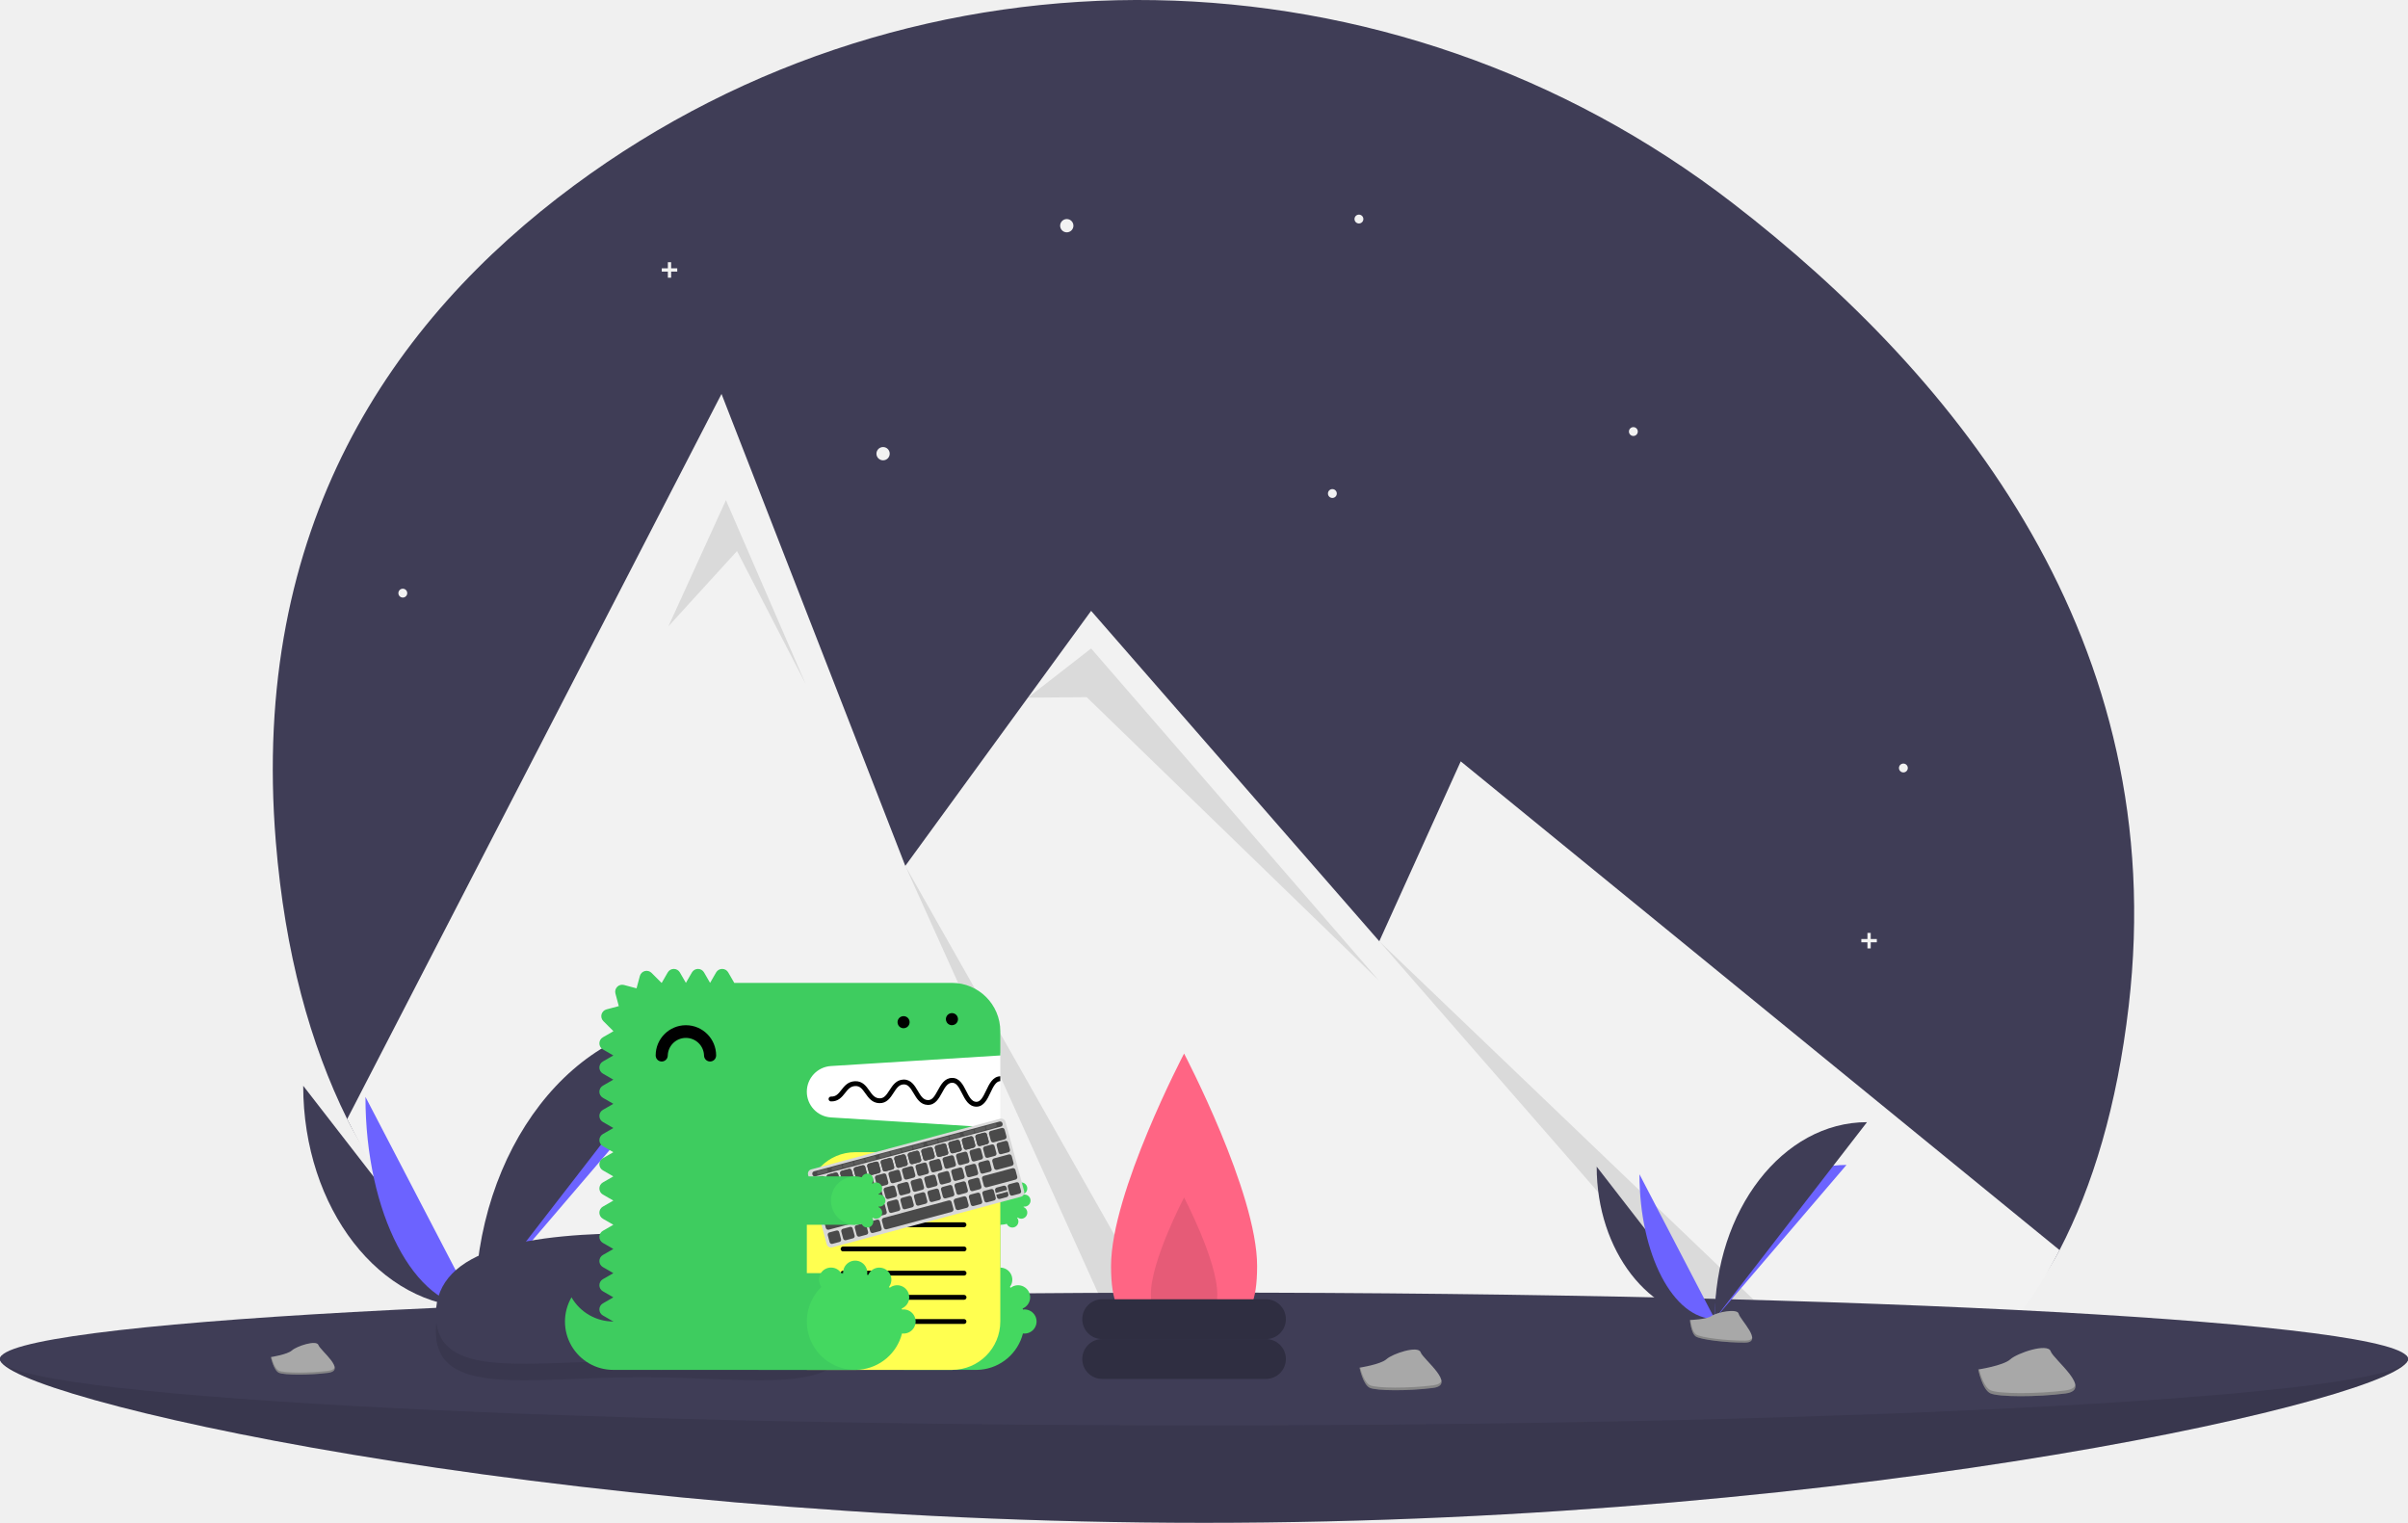
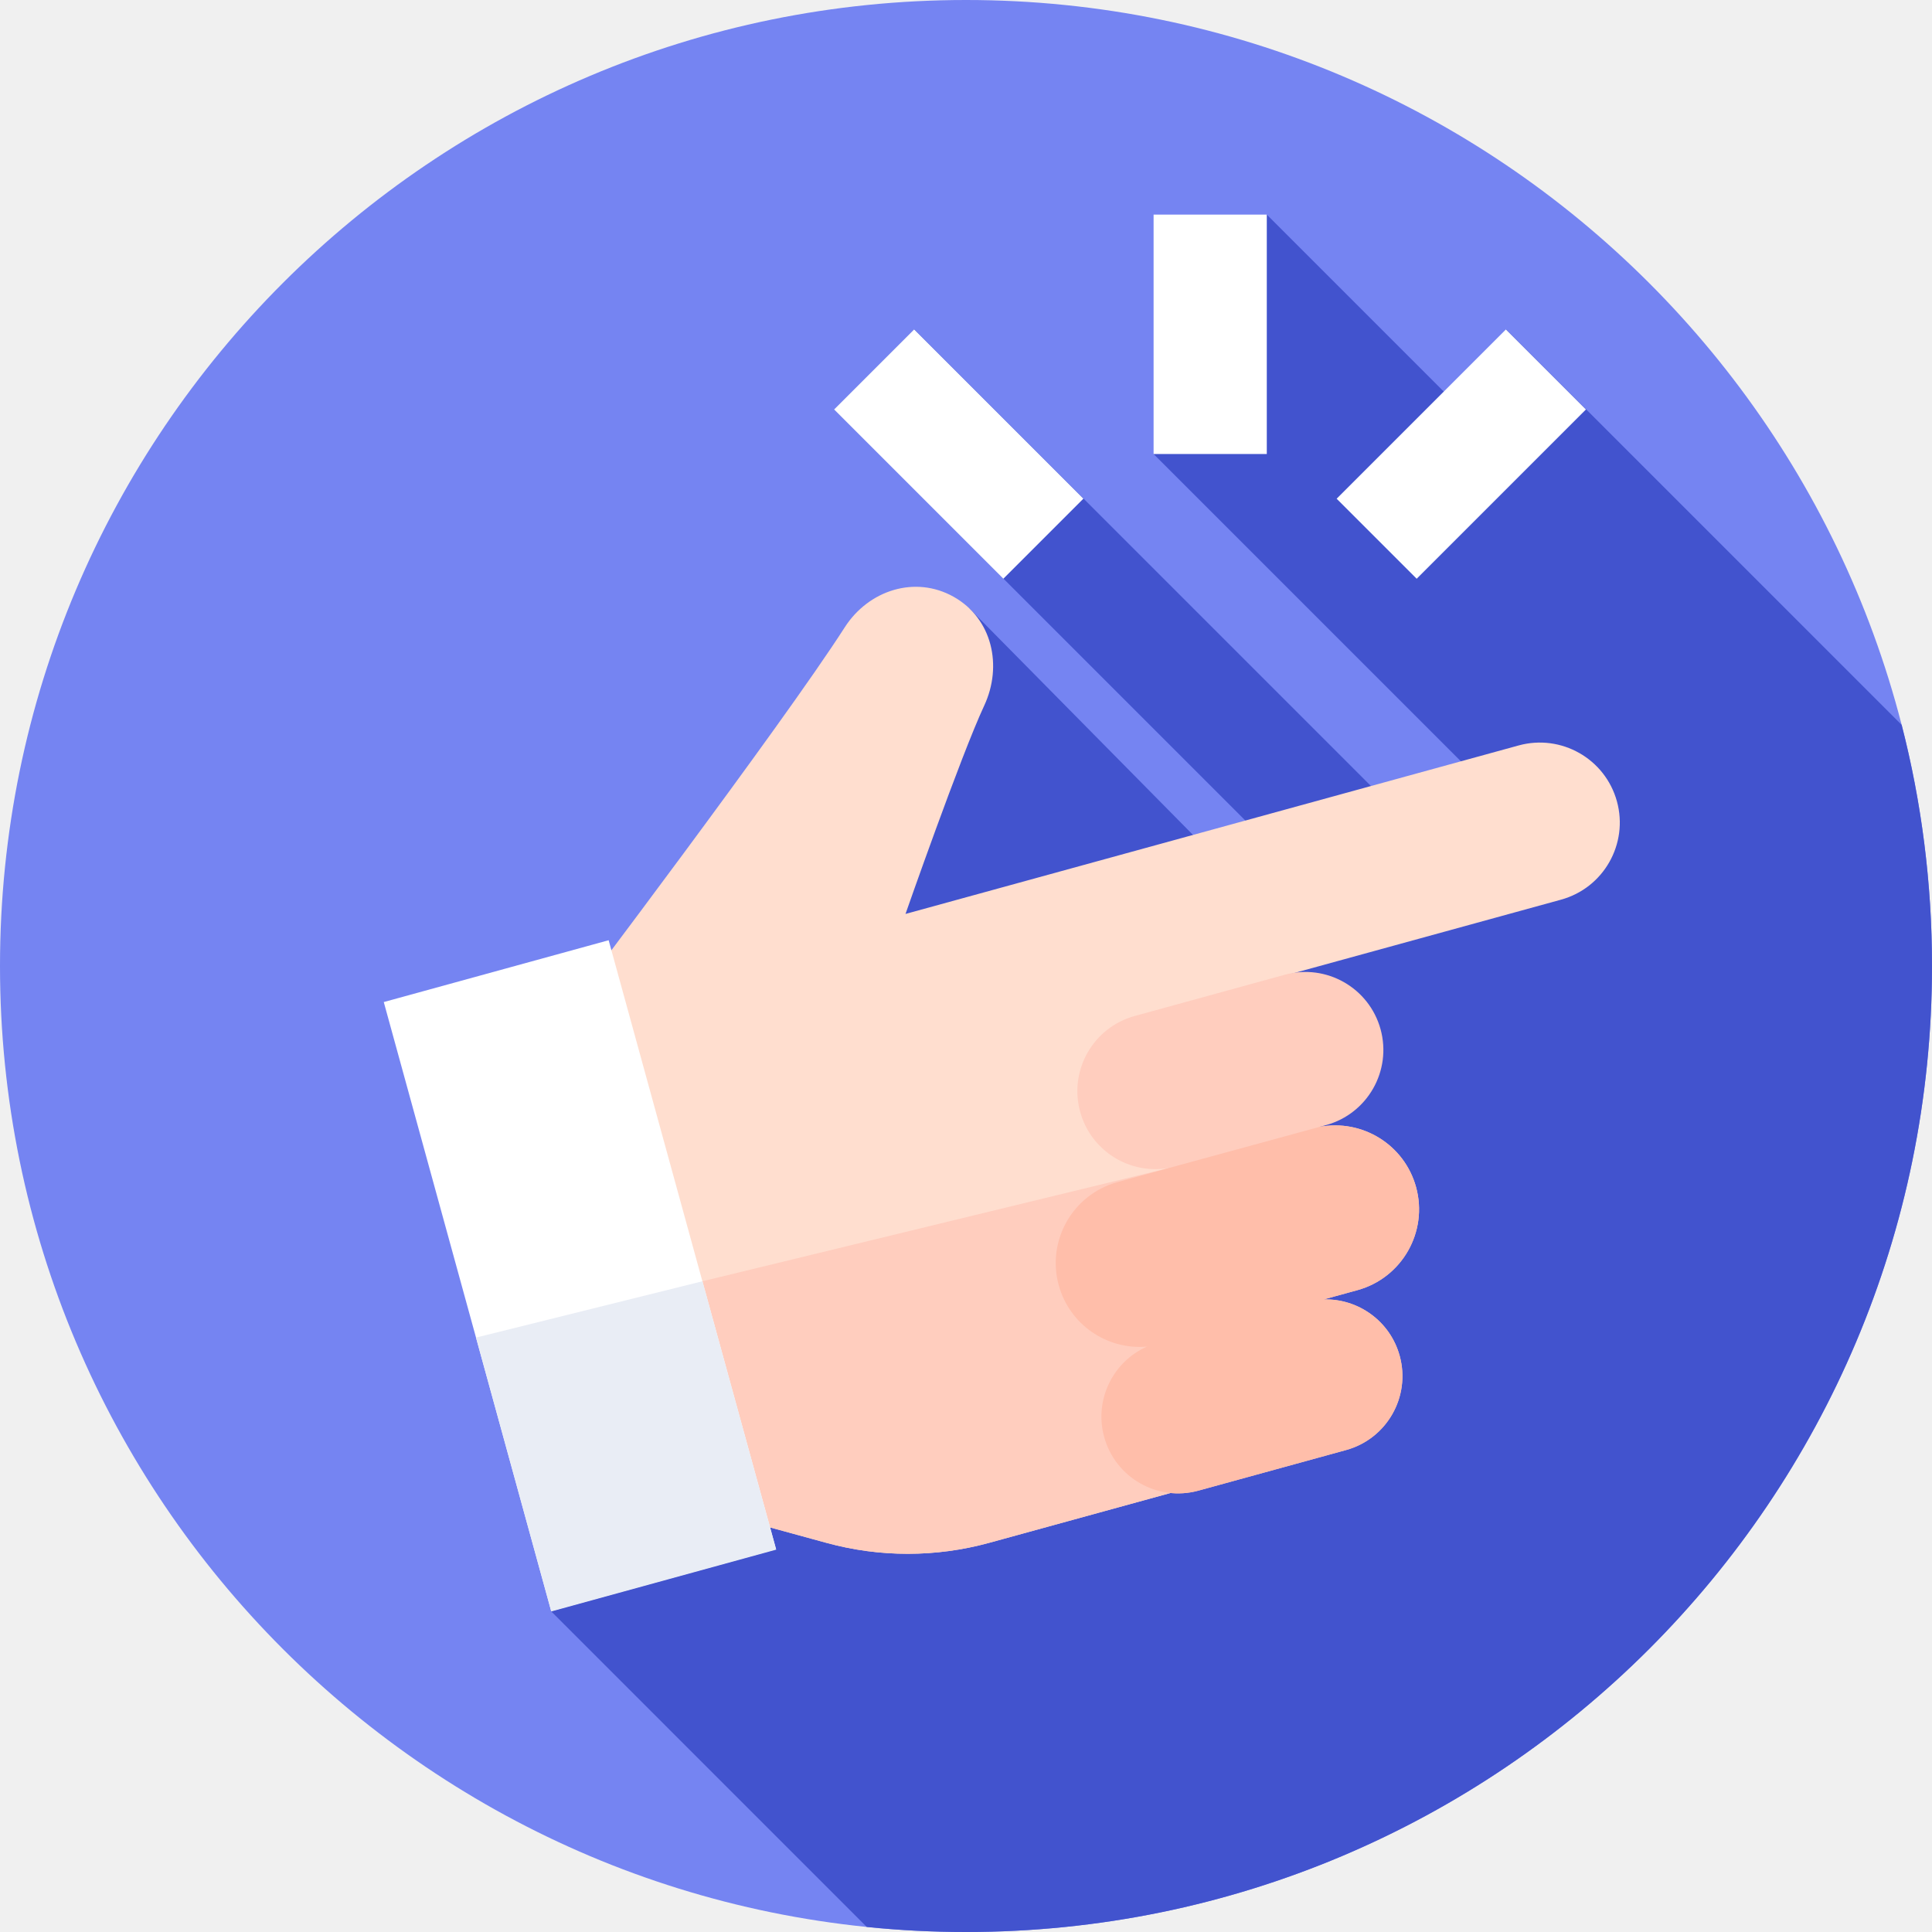
- <svg xmlns="http://www.w3.org/2000/svg" width="1088" height="687.962" viewBox="0 0 1088 687.962">
-   <g id="Group_12" data-name="Group 12" transform="translate(-57 -56)">
-     <g id="Group_11" data-name="Group 11" transform="translate(57 56)">
-       <path id="Path_83" data-name="Path 83" d="M1017.81,560.461c-5.27,45.15-16.22,81.4-31.25,110.31-20,38.52-54.21,54.04-84.77,70.28a193.275,193.275,0,0,1-27.46,11.94c-55.61,19.3-117.85,14.18-166.74,3.99a657.282,657.282,0,0,0-104.09-13.16q-14.97-.675-29.97-.67c-15.42.02-293.07,5.29-360.67-131.57-16.69-33.76-28.13-75-32.24-125.27-11.63-142.12,52.29-235.46,134.74-296.47,155.97-115.41,369.76-110.57,523.43,7.88C941.15,276.621,1036.99,396.031,1017.81,560.461Z" transform="translate(-56 -106.019)" fill="#3f3d56" />
-       <path id="Path_84" data-name="Path 84" d="M986.56,670.771c-20,38.52-47.21,64.04-77.77,80.28a193.272,193.272,0,0,1-27.46,11.94c-55.61,19.3-117.85,14.18-166.74,3.99a657.3,657.3,0,0,0-104.09-13.16q-14.97-.675-29.97-.67-23.13.03-46.25,1.72c-100.17,7.36-253.82-6.43-321.42-143.29L382,283.981,444.95,445.6l20.09,51.59,55.37-75.98L549,381.981l130.2,149.27,36.8-81.27L970.78,657.9l14.21,11.59Z" transform="translate(-56 -106.019)" fill="#f2f2f2" />
-       <path id="Path_85" data-name="Path 85" d="M302,282.962l26-57,36,83-31-60Z" opacity="0.1" />
-       <path id="Path_86" data-name="Path 86" d="M610.5,753.821q-14.97-.675-29.97-.67L465.04,497.191Z" transform="translate(-56 -106.019)" opacity="0.1" />
-       <path id="Path_87" data-name="Path 87" d="M464.411,315.191,493,292.962l130,150-132-128Z" opacity="0.1" />
-       <path id="Path_88" data-name="Path 88" d="M908.79,751.051a193.265,193.265,0,0,1-27.46,11.94L679.2,531.251Z" transform="translate(-56 -106.019)" opacity="0.1" />
-       <circle id="Ellipse_11" data-name="Ellipse 11" cx="3" cy="3" r="3" transform="translate(479 98.962)" fill="#f2f2f2" />
-       <circle id="Ellipse_12" data-name="Ellipse 12" cx="3" cy="3" r="3" transform="translate(396 201.962)" fill="#f2f2f2" />
-       <circle id="Ellipse_13" data-name="Ellipse 13" cx="2" cy="2" r="2" transform="translate(600 220.962)" fill="#f2f2f2" />
-       <circle id="Ellipse_14" data-name="Ellipse 14" cx="2" cy="2" r="2" transform="translate(180 265.962)" fill="#f2f2f2" />
-       <circle id="Ellipse_15" data-name="Ellipse 15" cx="2" cy="2" r="2" transform="translate(612 96.962)" fill="#f2f2f2" />
-       <circle id="Ellipse_16" data-name="Ellipse 16" cx="2" cy="2" r="2" transform="translate(736 192.962)" fill="#f2f2f2" />
-       <circle id="Ellipse_17" data-name="Ellipse 17" cx="2" cy="2" r="2" transform="translate(858 344.962)" fill="#f2f2f2" />
-       <path id="Path_89" data-name="Path 89" d="M306,121.222h-2.76v-2.76h-1.48v2.76H299V122.7h2.76v2.759h1.48V122.7H306Z" fill="#f2f2f2" />
-       <path id="Path_90" data-name="Path 90" d="M848,424.222h-2.76v-2.76h-1.48v2.76H841V425.7h2.76v2.759h1.48V425.7H848Z" fill="#f2f2f2" />
-       <path id="Path_91" data-name="Path 91" d="M1144,719.981c0,16.569-243.557,74-544,74s-544-57.431-544-74,243.557,14,544,14S1144,703.413,1144,719.981Z" transform="translate(-56 -106.019)" fill="#3f3d56" />
-       <path id="Path_92" data-name="Path 92" d="M1144,719.981c0,16.569-243.557,74-544,74s-544-57.431-544-74,243.557,14,544,14S1144,703.413,1144,719.981Z" transform="translate(-56 -106.019)" opacity="0.1" />
-       <ellipse id="Ellipse_18" data-name="Ellipse 18" cx="544" cy="30" rx="544" ry="30" transform="translate(0 583.962)" fill="#3f3d56" />
-       <path id="Path_93" data-name="Path 93" d="M624,677.981c0,33.137-14.775,24-33,24s-33,9.137-33-24,33-96,33-96S624,644.844,624,677.981Z" transform="translate(-56 -106.019)" fill="#ff6584" />
-       <path id="Path_94" data-name="Path 94" d="M606,690.66c0,15.062-6.716,10.909-15,10.909s-15,4.153-15-10.909,15-43.636,15-43.636S606,675.6,606,690.66Z" transform="translate(-56 -106.019)" opacity="0.1" />
-       <rect id="Rectangle_97" data-name="Rectangle 97" width="92" height="18" rx="9" transform="translate(489 604.962)" fill="#2f2e41" />
-       <rect id="Rectangle_98" data-name="Rectangle 98" width="92" height="18" rx="9" transform="translate(489 586.962)" fill="#2f2e41" />
-       <path id="Path_95" data-name="Path 95" d="M193,596.547c0,55.343,34.719,100.126,77.626,100.126" transform="translate(-56 -106.019)" fill="#3f3d56" />
-       <path id="Path_96" data-name="Path 96" d="M270.626,696.673c0-55.965,38.745-101.251,86.626-101.251" transform="translate(-56 -106.019)" fill="#6c63ff" />
-       <path id="Path_97" data-name="Path 97" d="M221.125,601.564c0,52.57,22.14,95.109,49.5,95.109" transform="translate(-56 -106.019)" fill="#6c63ff" />
-       <path id="Path_98" data-name="Path 98" d="M270.626,696.673c0-71.511,44.783-129.377,100.126-129.377" transform="translate(-56 -106.019)" fill="#3f3d56" />
-       <path id="Path_99" data-name="Path 99" d="M254.3,697.379s11.009-.339,14.326-2.7,16.934-5.183,17.757-1.395,16.544,18.844,4.115,18.945-28.879-1.936-32.19-3.953S254.3,697.379,254.3,697.379Z" transform="translate(-56 -106.019)" fill="#a8a8a8" />
-       <path id="Path_100" data-name="Path 100" d="M290.716,710.909c-12.429.1-28.879-1.936-32.19-3.953-2.522-1.536-3.527-7.048-3.863-9.591l-.368.014s.7,8.879,4.009,10.9,19.761,4.053,32.19,3.953c3.588-.029,4.827-1.305,4.759-3.2C294.755,710.174,293.386,710.887,290.716,710.909Z" transform="translate(-56 -106.019)" opacity="0.2" />
-       <path id="Path_101" data-name="Path 101" d="M777.429,633.081c0,38.029,23.857,68.8,53.341,68.8" transform="translate(-56 -106.019)" fill="#3f3d56" />
-       <path id="Path_102" data-name="Path 102" d="M830.769,701.882c0-38.456,26.623-69.575,59.525-69.575" transform="translate(-56 -106.019)" fill="#6c63ff" />
-       <path id="Path_103" data-name="Path 103" d="M796.755,636.528c0,36.124,15.213,65.354,34.014,65.354" transform="translate(-56 -106.019)" fill="#6c63ff" />
-       <path id="Path_104" data-name="Path 104" d="M830.769,701.882c0-49.139,30.773-88.9,68.8-88.9" transform="translate(-56 -106.019)" fill="#3f3d56" />
-       <path id="Path_105" data-name="Path 105" d="M819.548,702.367s7.565-.233,9.844-1.856,11.636-3.562,12.2-.958,11.368,12.949,2.828,13.018-19.844-1.33-22.119-2.716S819.548,702.367,819.548,702.367Z" transform="translate(-56 -106.019)" fill="#a8a8a8" />
-       <path id="Path_106" data-name="Path 106" d="M844.574,711.664c-8.54.069-19.844-1.33-22.119-2.716-1.733-1.056-2.423-4.843-2.654-6.59l-.253.01s.479,6.1,2.755,7.487,13.579,2.785,22.119,2.716c2.465-.02,3.317-.9,3.27-2.2C847.349,711.159,846.409,711.649,844.574,711.664Z" transform="translate(-56 -106.019)" opacity="0.2" />
-       <path id="Path_107" data-name="Path 107" d="M949.813,724.718s11.36-1.729,14.5-4.591,16.89-7.488,18.217-3.667,19.494,17.447,6.633,19.107-30.153,1.609-33.835-.065S949.813,724.718,949.813,724.718Z" transform="translate(-56 -106.019)" fill="#a8a8a8" />
-       <path id="Path_108" data-name="Path 108" d="M989.228,734.173c-12.86,1.659-30.153,1.609-33.835-.065-2.8-1.275-4.535-6.858-5.2-9.45l-.379.061s1.833,9.109,5.516,10.783,20.975,1.725,33.835.065c3.712-.479,4.836-1.956,4.529-3.906C993.319,732.907,991.991,733.817,989.228,734.173Z" transform="translate(-56 -106.019)" opacity="0.2" />
-       <path id="Path_109" data-name="Path 109" d="M670.26,723.9s9.587-1.459,12.237-3.875,14.255-6.32,15.374-3.095,16.452,14.725,5.6,16.125-25.448,1.358-28.555-.055S670.26,723.9,670.26,723.9Z" transform="translate(-56 -106.019)" fill="#a8a8a8" />
-       <path id="Path_110" data-name="Path 110" d="M703.524,731.875c-10.853,1.4-25.448,1.358-28.555-.055-2.367-1.076-3.827-5.788-4.39-7.976l-.32.051s1.547,7.687,4.655,9.1,17.7,1.456,28.555.055c3.133-.4,4.081-1.651,3.822-3.3C706.977,730.807,705.856,731.575,703.524,731.875Z" transform="translate(-56 -106.019)" opacity="0.2" />
-       <path id="Path_111" data-name="Path 111" d="M178.389,719.109s7.463-1.136,9.527-3.016,11.1-4.92,11.969-2.409,12.808,11.463,4.358,12.553-19.811,1.057-22.23-.043S178.389,719.109,178.389,719.109Z" transform="translate(-56 -106.019)" fill="#a8a8a8" />
-       <path id="Path_112" data-name="Path 112" d="M204.285,725.321c-8.449,1.09-19.811,1.057-22.23-.043-1.842-.838-2.979-4.506-3.417-6.209l-.249.04s1.2,5.984,3.624,7.085,13.781,1.133,22.23.043c2.439-.315,3.177-1.285,2.976-2.566C206.973,724.489,206.1,725.087,204.285,725.321Z" transform="translate(-56 -106.019)" opacity="0.2" />
-       <path id="Path_113" data-name="Path 113" d="M439.7,707.337c0,30.22-42.124,20.873-93.7,20.873s-93.074,9.347-93.074-20.873,42.118-36.793,93.694-36.793S439.7,677.117,439.7,707.337Z" transform="translate(-56 -106.019)" opacity="0.1" />
-       <path id="Path_114" data-name="Path 114" d="M439.7,699.9c0,30.22-42.124,20.873-93.7,20.873s-93.074,9.347-93.074-20.873S295.04,663.1,346.616,663.1,439.7,669.676,439.7,699.9Z" transform="translate(-56 -106.019)" fill="#3f3d56" />
-     </g>
-     <g id="docusaurus_keytar" transform="translate(312.271 493.733)">
-       <path id="Path_40" data-name="Path 40" d="M99,52h91.791V89.153H99Z" transform="translate(5.904 -14.001)" fill="#fff" fill-rule="evenodd" />
-       <path id="Path_41" data-name="Path 41" d="M24.855,163.927A21.828,21.828,0,0,1,5.947,153a21.829,21.829,0,0,0,18.908,32.782H46.71V163.927Z" transform="translate(-3 -4.634)" fill="#3ecc5f" fill-rule="evenodd" />
-       <path id="Path_42" data-name="Path 42" d="M121.861,61.1l76.514-4.782V45.39A21.854,21.854,0,0,0,176.52,23.535H78.173L75.441,18.8a3.154,3.154,0,0,0-5.464,0l-2.732,4.732L64.513,18.8a3.154,3.154,0,0,0-5.464,0l-2.732,4.732L53.586,18.8a3.154,3.154,0,0,0-5.464,0L45.39,23.535c-.024,0-.046,0-.071,0l-4.526-4.525a3.153,3.153,0,0,0-5.276,1.414l-1.5,5.577-5.674-1.521a3.154,3.154,0,0,0-3.863,3.864L26,34.023l-5.575,1.494a3.155,3.155,0,0,0-1.416,5.278l4.526,4.526c0,.023,0,.046,0,.07L18.8,48.122a3.154,3.154,0,0,0,0,5.464l4.732,2.732L18.8,59.05a3.154,3.154,0,0,0,0,5.464l4.732,2.732L18.8,69.977a3.154,3.154,0,0,0,0,5.464l4.732,2.732L18.8,80.9a3.154,3.154,0,0,0,0,5.464L23.535,89.1,18.8,91.832a3.154,3.154,0,0,0,0,5.464l4.732,2.732L18.8,102.76a3.154,3.154,0,0,0,0,5.464l4.732,2.732L18.8,113.687a3.154,3.154,0,0,0,0,5.464l4.732,2.732L18.8,124.615a3.154,3.154,0,0,0,0,5.464l4.732,2.732L18.8,135.542a3.154,3.154,0,0,0,0,5.464l4.732,2.732L18.8,146.469a3.154,3.154,0,0,0,0,5.464l4.732,2.732L18.8,157.4a3.154,3.154,0,0,0,0,5.464l4.732,2.732L18.8,168.324a3.154,3.154,0,0,0,0,5.464l4.732,2.732A21.854,21.854,0,0,0,45.39,198.375H176.52a21.854,21.854,0,0,0,21.855-21.855V89.1l-76.514-4.782a11.632,11.632,0,0,1,0-23.219" transform="translate(-1.681 -17.226)" fill="#3ecc5f" fill-rule="evenodd" />
-       <path id="Path_43" data-name="Path 43" d="M143,186.71h32.782V143H143Z" transform="translate(9.984 -5.561)" fill="#3ecc5f" fill-rule="evenodd" />
-       <path id="Path_44" data-name="Path 44" d="M196.71,159.855a5.438,5.438,0,0,0-.7.07c-.042-.164-.081-.329-.127-.493a5.457,5.457,0,1,0-5.4-9.372q-.181-.185-.366-.367a5.454,5.454,0,1,0-9.384-5.4c-.162-.046-.325-.084-.486-.126a5.467,5.467,0,1,0-10.788,0c-.162.042-.325.08-.486.126a5.457,5.457,0,1,0-9.384,5.4,21.843,21.843,0,1,0,36.421,21.02,5.452,5.452,0,1,0,.7-10.858" transform="translate(10.912 -6.025)" fill="#44d860" fill-rule="evenodd" />
-       <path id="Path_45" data-name="Path 45" d="M153,124.855h32.782V103H153Z" transform="translate(10.912 -9.271)" fill="#3ecc5f" fill-rule="evenodd" />
-       <path id="Path_46" data-name="Path 46" d="M194.855,116.765a2.732,2.732,0,1,0,0-5.464,2.811,2.811,0,0,0-.349.035c-.022-.082-.04-.164-.063-.246a2.733,2.733,0,0,0-1.052-5.253,2.7,2.7,0,0,0-1.648.566q-.09-.093-.184-.184a2.7,2.7,0,0,0,.553-1.633,2.732,2.732,0,0,0-5.245-1.07,10.928,10.928,0,1,0,0,21.031,2.732,2.732,0,0,0,5.245-1.07,2.7,2.7,0,0,0-.553-1.633q.093-.09.184-.184a2.7,2.7,0,0,0,1.648.566,2.732,2.732,0,0,0,1.052-5.253c.023-.081.042-.164.063-.246a2.814,2.814,0,0,0,.349.035" transform="translate(12.767 -9.377)" fill="#44d860" fill-rule="evenodd" />
-       <path id="Path_47" data-name="Path 47" d="M65.087,56.891a2.732,2.732,0,0,1-2.732-2.732,8.2,8.2,0,0,0-16.391,0,2.732,2.732,0,0,1-5.464,0,13.659,13.659,0,0,1,27.319,0,2.732,2.732,0,0,1-2.732,2.732" transform="translate(0.478 -15.068)" fill-rule="evenodd" />
-       <path id="Path_48" data-name="Path 48" d="M103,191.347h65.565a21.854,21.854,0,0,0,21.855-21.855V93H124.855A21.854,21.854,0,0,0,103,114.855Z" transform="translate(6.275 -10.199)" fill="#ffff50" fill-rule="evenodd" />
-       <path id="Path_49" data-name="Path 49" d="M173.216,129.787H118.535a1.093,1.093,0,1,1,0-2.185h54.681a1.093,1.093,0,0,1,0,2.185m0,21.855H118.535a1.093,1.093,0,1,1,0-2.186h54.681a1.093,1.093,0,0,1,0,2.186m0,21.855H118.535a1.093,1.093,0,1,1,0-2.185h54.681a1.093,1.093,0,0,1,0,2.185m0-54.434H118.535a1.093,1.093,0,1,1,0-2.185h54.681a1.093,1.093,0,0,1,0,2.185m0,21.652H118.535a1.093,1.093,0,1,1,0-2.186h54.681a1.093,1.093,0,0,1,0,2.186m0,21.855H118.535a1.093,1.093,0,1,1,0-2.186h54.681a1.093,1.093,0,0,1,0,2.186M189.585,61.611c-.013,0-.024-.007-.037-.005-3.377.115-4.974,3.492-6.384,6.472-1.471,3.114-2.608,5.139-4.473,5.078-2.064-.074-3.244-2.406-4.494-4.874-1.436-2.835-3.075-6.049-6.516-5.929-3.329.114-4.932,3.053-6.346,5.646-1.5,2.762-2.529,4.442-4.5,4.364-2.106-.076-3.225-1.972-4.52-4.167-1.444-2.443-3.112-5.191-6.487-5.1-3.272.113-4.879,2.606-6.3,4.808-1.5,2.328-2.552,3.746-4.551,3.662-2.156-.076-3.27-1.65-4.558-3.472-1.447-2.047-3.077-4.363-6.442-4.251-3.2.109-4.807,2.153-6.224,3.954-1.346,1.709-2.4,3.062-4.621,2.977a1.093,1.093,0,0,0-.079,2.186c3.3.11,4.967-1.967,6.417-3.81,1.286-1.635,2.4-3.045,4.582-3.12,2.1-.09,3.091,1.218,4.584,3.327,1.417,2,3.026,4.277,6.263,4.394,3.391.114,5.022-2.42,6.467-4.663,1.292-2,2.406-3.734,4.535-3.807,1.959-.073,3.026,1.475,4.529,4.022,1.417,2.4,3.023,5.121,6.324,5.241,3.415.118,5.064-2.863,6.5-5.5,1.245-2.282,2.419-4.437,4.5-4.509,1.959-.046,2.981,1.743,4.492,4.732,1.412,2.79,3.013,5.95,6.365,6.071l.185,0c3.348,0,4.937-3.36,6.343-6.331,1.245-2.634,2.423-5.114,4.444-5.216Z" transform="translate(7.109 -13.11)" fill-rule="evenodd" />
-       <path id="Path_50" data-name="Path 50" d="M83,186.71h43.71V143H83Z" transform="translate(4.42 -5.561)" fill="#3ecc5f" fill-rule="evenodd" />
-       <g id="Group_8" data-name="Group 8" transform="matrix(0.966, -0.259, 0.259, 0.966, 109.327, 91.085)">
-         <rect id="Rectangle_3" data-name="Rectangle 3" width="92.361" height="36.462" rx="2" transform="translate(0 0)" fill="#d8d8d8" />
-         <g id="Group_2" data-name="Group 2" transform="translate(1.531 23.03)">
-           <rect id="Rectangle_4" data-name="Rectangle 4" width="5.336" height="5.336" rx="1" transform="translate(16.797 0)" fill="#4a4a4a" />
-           <rect id="Rectangle_5" data-name="Rectangle 5" width="5.336" height="5.336" rx="1" transform="translate(23.12 0)" fill="#4a4a4a" />
-           <rect id="Rectangle_6" data-name="Rectangle 6" width="5.336" height="5.336" rx="1" transform="translate(29.444 0)" fill="#4a4a4a" />
-           <rect id="Rectangle_7" data-name="Rectangle 7" width="5.336" height="5.336" rx="1" transform="translate(35.768 0)" fill="#4a4a4a" />
-           <rect id="Rectangle_8" data-name="Rectangle 8" width="5.336" height="5.336" rx="1" transform="translate(42.091 0)" fill="#4a4a4a" />
-           <rect id="Rectangle_9" data-name="Rectangle 9" width="5.336" height="5.336" rx="1" transform="translate(48.415 0)" fill="#4a4a4a" />
-           <rect id="Rectangle_10" data-name="Rectangle 10" width="5.336" height="5.336" rx="1" transform="translate(54.739 0)" fill="#4a4a4a" />
-           <rect id="Rectangle_11" data-name="Rectangle 11" width="5.336" height="5.336" rx="1" transform="translate(61.063 0)" fill="#4a4a4a" />
-           <rect id="Rectangle_12" data-name="Rectangle 12" width="5.336" height="5.336" rx="1" transform="translate(67.386 0)" fill="#4a4a4a" />
-           <path id="Path_51" data-name="Path 51" d="M1.093,0H14.518a1.093,1.093,0,0,1,1.093,1.093V4.243a1.093,1.093,0,0,1-1.093,1.093H1.093A1.093,1.093,0,0,1,0,4.243V1.093A1.093,1.093,0,0,1,1.093,0ZM75,0H88.426a1.093,1.093,0,0,1,1.093,1.093V4.243a1.093,1.093,0,0,1-1.093,1.093H75a1.093,1.093,0,0,1-1.093-1.093V1.093A1.093,1.093,0,0,1,75,0Z" transform="translate(0 0)" fill="#4a4a4a" fill-rule="evenodd" />
+ <svg xmlns="http://www.w3.org/2000/svg" version="1.1" width="512" height="512" x="0" y="0" viewBox="0 0 512 512" style="enable-background:new 0 0 512 512" xml:space="preserve" class="">
+   <g>
+     <g>
+       <g>
+         <g>
+           <g>
+             <g>
+               <g>
+                 <g>
+                   <g>
+                     <circle cx="256" cy="256" fill="#7584f2" r="256" data-original="#7584f2" />
+                   </g>
+                 </g>
+               </g>
+             </g>
+           </g>
        </g>
-         <g id="Group_3" data-name="Group 3" transform="translate(1.531 10.261)">
-           <path id="Path_52" data-name="Path 52" d="M1.093,0H6.218A1.093,1.093,0,0,1,7.31,1.093V4.242A1.093,1.093,0,0,1,6.218,5.335H1.093A1.093,1.093,0,0,1,0,4.242V1.093A1.093,1.093,0,0,1,1.093,0Z" transform="translate(0 0)" fill="#4a4a4a" fill-rule="evenodd" />
-           <rect id="Rectangle_13" data-name="Rectangle 13" width="5.336" height="5.336" rx="1" transform="translate(8.299 0)" fill="#4a4a4a" />
-           <rect id="Rectangle_14" data-name="Rectangle 14" width="5.336" height="5.336" rx="1" transform="translate(14.623 0)" fill="#4a4a4a" />
-           <rect id="Rectangle_15" data-name="Rectangle 15" width="5.336" height="5.336" rx="1" transform="translate(20.947 0)" fill="#4a4a4a" />
-           <rect id="Rectangle_16" data-name="Rectangle 16" width="5.336" height="5.336" rx="1" transform="translate(27.271 0)" fill="#4a4a4a" />
-           <rect id="Rectangle_17" data-name="Rectangle 17" width="5.336" height="5.336" rx="1" transform="translate(33.594 0)" fill="#4a4a4a" />
-           <rect id="Rectangle_18" data-name="Rectangle 18" width="5.336" height="5.336" rx="1" transform="translate(39.918 0)" fill="#4a4a4a" />
-           <rect id="Rectangle_19" data-name="Rectangle 19" width="5.336" height="5.336" rx="1" transform="translate(46.242 0)" fill="#4a4a4a" />
-           <rect id="Rectangle_20" data-name="Rectangle 20" width="5.336" height="5.336" rx="1" transform="translate(52.565 0)" fill="#4a4a4a" />
-           <rect id="Rectangle_21" data-name="Rectangle 21" width="5.336" height="5.336" rx="1" transform="translate(58.888 0)" fill="#4a4a4a" />
-           <rect id="Rectangle_22" data-name="Rectangle 22" width="5.336" height="5.336" rx="1" transform="translate(65.212 0)" fill="#4a4a4a" />
-           <rect id="Rectangle_23" data-name="Rectangle 23" width="5.336" height="5.336" rx="1" transform="translate(71.536 0)" fill="#4a4a4a" />
-           <rect id="Rectangle_24" data-name="Rectangle 24" width="5.336" height="5.336" rx="1" transform="translate(77.859 0)" fill="#4a4a4a" />
-           <rect id="Rectangle_25" data-name="Rectangle 25" width="5.336" height="5.336" rx="1" transform="translate(84.183 0)" fill="#4a4a4a" />
+       </g>
+       <path d="m512 256c0-22.062-2.791-43.472-8.039-63.897l-104.823-104.824-4.125 28.891-59.299-59.299-30 63.446 94.188 94.189-16.537 13.848-141.075-141.075-21.213 21.213 139.198 139.198-18.857-.839-84.507-85.595-110.821 265.793 83.617 83.617c8.644.882 17.416 1.334 26.293 1.334 141.385 0 256-114.615 256-256z" fill="#4253ce" data-original="#4253ce" />
+       <g>
+         <g>
+           <g>
+             <g>
+               <g>
+                 <g>
+                   <path d="m331.501 261.008 82.182-22.584c11.287-3.102 17.922-14.766 14.821-26.052-3.102-11.287-14.766-17.922-26.052-14.82l-162.485 44.651s14.616-41.825 20.852-55.192c4.949-10.607 2.107-23.125-8.098-28.858-10.205-5.733-22.54-1.755-28.858 8.098-16.758 26.133-73.018 100.443-73.018 100.443l35.676 133.281 32.526 8.907c14.109 3.864 28.998 3.857 43.104-.019l74.65-20.514z" fill="#ffdecf" data-original="#ffdecf" />
+                 </g>
+               </g>
+             </g>
+           </g>
        </g>
-         <g id="Group_4" data-name="Group 4" transform="translate(91.05 9.546) rotate(180)">
-           <path id="Path_53" data-name="Path 53" d="M1.093,0H6.219A1.093,1.093,0,0,1,7.312,1.093v3.15A1.093,1.093,0,0,1,6.219,5.336H1.093A1.093,1.093,0,0,1,0,4.243V1.093A1.093,1.093,0,0,1,1.093,0Z" transform="translate(0 0)" fill="#4a4a4a" fill-rule="evenodd" />
-           <rect id="Rectangle_26" data-name="Rectangle 26" width="5.336" height="5.336" rx="1" transform="translate(8.299 0)" fill="#4a4a4a" />
-           <rect id="Rectangle_27" data-name="Rectangle 27" width="5.336" height="5.336" rx="1" transform="translate(14.623 0)" fill="#4a4a4a" />
-           <rect id="Rectangle_28" data-name="Rectangle 28" width="5.336" height="5.336" rx="1" transform="translate(20.947 0)" fill="#4a4a4a" />
-           <rect id="Rectangle_29" data-name="Rectangle 29" width="5.336" height="5.336" rx="1" transform="translate(27.271 0)" fill="#4a4a4a" />
-           <rect id="Rectangle_30" data-name="Rectangle 30" width="5.336" height="5.336" rx="1" transform="translate(33.594 0)" fill="#4a4a4a" />
-           <rect id="Rectangle_31" data-name="Rectangle 31" width="5.336" height="5.336" rx="1" transform="translate(39.918 0)" fill="#4a4a4a" />
-           <rect id="Rectangle_32" data-name="Rectangle 32" width="5.336" height="5.336" rx="1" transform="translate(46.242 0)" fill="#4a4a4a" />
-           <rect id="Rectangle_33" data-name="Rectangle 33" width="5.336" height="5.336" rx="1" transform="translate(52.565 0)" fill="#4a4a4a" />
-           <rect id="Rectangle_34" data-name="Rectangle 34" width="5.336" height="5.336" rx="1" transform="translate(58.889 0)" fill="#4a4a4a" />
-           <rect id="Rectangle_35" data-name="Rectangle 35" width="5.336" height="5.336" rx="1" transform="translate(65.213 0)" fill="#4a4a4a" />
-           <rect id="Rectangle_36" data-name="Rectangle 36" width="5.336" height="5.336" rx="1" transform="translate(71.537 0)" fill="#4a4a4a" />
-           <rect id="Rectangle_37" data-name="Rectangle 37" width="5.336" height="5.336" rx="1" transform="translate(77.86 0)" fill="#4a4a4a" />
-           <rect id="Rectangle_38" data-name="Rectangle 38" width="5.336" height="5.336" rx="1" transform="translate(84.183 0)" fill="#4a4a4a" />
-           <rect id="Rectangle_39" data-name="Rectangle 39" width="5.336" height="5.336" rx="1" transform="translate(8.299 0)" fill="#4a4a4a" />
-           <rect id="Rectangle_40" data-name="Rectangle 40" width="5.336" height="5.336" rx="1" transform="translate(14.623 0)" fill="#4a4a4a" />
-           <rect id="Rectangle_41" data-name="Rectangle 41" width="5.336" height="5.336" rx="1" transform="translate(20.947 0)" fill="#4a4a4a" />
-           <rect id="Rectangle_42" data-name="Rectangle 42" width="5.336" height="5.336" rx="1" transform="translate(27.271 0)" fill="#4a4a4a" />
-           <rect id="Rectangle_43" data-name="Rectangle 43" width="5.336" height="5.336" rx="1" transform="translate(33.594 0)" fill="#4a4a4a" />
-           <rect id="Rectangle_44" data-name="Rectangle 44" width="5.336" height="5.336" rx="1" transform="translate(39.918 0)" fill="#4a4a4a" />
-           <rect id="Rectangle_45" data-name="Rectangle 45" width="5.336" height="5.336" rx="1" transform="translate(46.242 0)" fill="#4a4a4a" />
-           <rect id="Rectangle_46" data-name="Rectangle 46" width="5.336" height="5.336" rx="1" transform="translate(52.565 0)" fill="#4a4a4a" />
-           <rect id="Rectangle_47" data-name="Rectangle 47" width="5.336" height="5.336" rx="1" transform="translate(58.889 0)" fill="#4a4a4a" />
-           <rect id="Rectangle_48" data-name="Rectangle 48" width="5.336" height="5.336" rx="1" transform="translate(65.213 0)" fill="#4a4a4a" />
-           <rect id="Rectangle_49" data-name="Rectangle 49" width="5.336" height="5.336" rx="1" transform="translate(71.537 0)" fill="#4a4a4a" />
-           <rect id="Rectangle_50" data-name="Rectangle 50" width="5.336" height="5.336" rx="1" transform="translate(77.86 0)" fill="#4a4a4a" />
-           <rect id="Rectangle_51" data-name="Rectangle 51" width="5.336" height="5.336" rx="1" transform="translate(84.183 0)" fill="#4a4a4a" />
+       </g>
+       <g>
+         <g>
+           <g>
+             <g>
+               <g>
+                 <g>
+                   <path d="m186.519 399.975 32.526 8.907c14.109 3.864 28.998 3.857 43.104-.019l74.65-20.514-3.569-85.78-23.27 6.912-138.65 33.673z" fill="#ffcdbe" data-original="#ffcdbe" />
+                 </g>
+               </g>
+             </g>
+           </g>
        </g>
-         <g id="Group_6" data-name="Group 6" transform="translate(1.531 16.584)">
-           <path id="Path_54" data-name="Path 54" d="M1.093,0h7.3A1.093,1.093,0,0,1,9.485,1.093v3.15A1.093,1.093,0,0,1,8.392,5.336h-7.3A1.093,1.093,0,0,1,0,4.243V1.094A1.093,1.093,0,0,1,1.093,0Z" transform="translate(0 0)" fill="#4a4a4a" fill-rule="evenodd" />
-           <g id="Group_5" data-name="Group 5" transform="translate(10.671 0)">
-             <rect id="Rectangle_52" data-name="Rectangle 52" width="5.336" height="5.336" rx="1" fill="#4a4a4a" />
-             <rect id="Rectangle_53" data-name="Rectangle 53" width="5.336" height="5.336" rx="1" transform="translate(6.324 0)" fill="#4a4a4a" />
-             <rect id="Rectangle_54" data-name="Rectangle 54" width="5.336" height="5.336" rx="1" transform="translate(12.647 0)" fill="#4a4a4a" />
-             <rect id="Rectangle_55" data-name="Rectangle 55" width="5.336" height="5.336" rx="1" transform="translate(18.971 0)" fill="#4a4a4a" />
-             <rect id="Rectangle_56" data-name="Rectangle 56" width="5.336" height="5.336" rx="1" transform="translate(25.295 0)" fill="#4a4a4a" />
-             <rect id="Rectangle_57" data-name="Rectangle 57" width="5.336" height="5.336" rx="1" transform="translate(31.619 0)" fill="#4a4a4a" />
-             <rect id="Rectangle_58" data-name="Rectangle 58" width="5.336" height="5.336" rx="1" transform="translate(37.942 0)" fill="#4a4a4a" />
-             <rect id="Rectangle_59" data-name="Rectangle 59" width="5.336" height="5.336" rx="1" transform="translate(44.265 0)" fill="#4a4a4a" />
-             <rect id="Rectangle_60" data-name="Rectangle 60" width="5.336" height="5.336" rx="1" transform="translate(50.589 0)" fill="#4a4a4a" />
-             <rect id="Rectangle_61" data-name="Rectangle 61" width="5.336" height="5.336" rx="1" transform="translate(56.912 0)" fill="#4a4a4a" />
-             <rect id="Rectangle_62" data-name="Rectangle 62" width="5.336" height="5.336" rx="1" transform="translate(63.236 0)" fill="#4a4a4a" />
+       </g>
+       <g>
+         <g>
+           <g>
+             <path d="m122.805 254.439h61.82v167.412h-61.82z" fill="#ffffff" transform="matrix(.964 -.265 .265 .964 -84.107 52.818)" data-original="#ffffff" class="" />
          </g>
-           <path id="Path_55" data-name="Path 55" d="M1.094,0H8A1.093,1.093,0,0,1,9.091,1.093v3.15A1.093,1.093,0,0,1,8,5.336H1.093A1.093,1.093,0,0,1,0,4.243V1.094A1.093,1.093,0,0,1,1.093,0Z" transform="translate(80.428 0)" fill="#4a4a4a" fill-rule="evenodd" />
        </g>
-         <g id="Group_7" data-name="Group 7" transform="translate(1.531 29.627)">
-           <rect id="Rectangle_63" data-name="Rectangle 63" width="5.336" height="5.336" rx="1" transform="translate(0 0)" fill="#4a4a4a" />
-           <rect id="Rectangle_64" data-name="Rectangle 64" width="5.336" height="5.336" rx="1" transform="translate(6.324 0)" fill="#4a4a4a" />
-           <rect id="Rectangle_65" data-name="Rectangle 65" width="5.336" height="5.336" rx="1" transform="translate(12.647 0)" fill="#4a4a4a" />
-           <rect id="Rectangle_66" data-name="Rectangle 66" width="5.336" height="5.336" rx="1" transform="translate(18.971 0)" fill="#4a4a4a" />
-           <path id="Path_56" data-name="Path 56" d="M1.093,0H31.515a1.093,1.093,0,0,1,1.093,1.093V4.244a1.093,1.093,0,0,1-1.093,1.093H1.093A1.093,1.093,0,0,1,0,4.244V1.093A1.093,1.093,0,0,1,1.093,0ZM34.687,0h3.942a1.093,1.093,0,0,1,1.093,1.093V4.244a1.093,1.093,0,0,1-1.093,1.093H34.687a1.093,1.093,0,0,1-1.093-1.093V1.093A1.093,1.093,0,0,1,34.687,0Z" transform="translate(25.294 0)" fill="#4a4a4a" fill-rule="evenodd" />
-           <rect id="Rectangle_67" data-name="Rectangle 67" width="5.336" height="5.336" rx="1" transform="translate(66.003 0)" fill="#4a4a4a" />
-           <rect id="Rectangle_68" data-name="Rectangle 68" width="5.336" height="5.336" rx="1" transform="translate(72.327 0)" fill="#4a4a4a" />
-           <rect id="Rectangle_69" data-name="Rectangle 69" width="5.336" height="5.336" rx="1" transform="translate(84.183 0)" fill="#4a4a4a" />
-           <path id="Path_57" data-name="Path 57" d="M5.336,0V1.18A1.093,1.093,0,0,1,4.243,2.273H1.093A1.093,1.093,0,0,1,0,1.18V0Z" transform="translate(83.59 2.273) rotate(180)" fill="#4a4a4a" />
-           <path id="Path_58" data-name="Path 58" d="M5.336,0V1.18A1.093,1.093,0,0,1,4.243,2.273H1.093A1.093,1.093,0,0,1,0,1.18V0Z" transform="translate(78.255 3.063)" fill="#4a4a4a" />
+       </g>
+       <g>
+         <g>
+           <g>
+             <path d="m126.146 354.474 19.944 72.575 59.61-16.381-19.544-71.12z" fill="#e9edf5" data-original="#e9edf5" />
+           </g>
        </g>
-         <rect id="Rectangle_70" data-name="Rectangle 70" width="88.927" height="2.371" rx="1.085" transform="translate(1.925 1.17)" fill="#4a4a4a" />
-         <rect id="Rectangle_71" data-name="Rectangle 71" width="4.986" height="1.581" rx="0.723" transform="translate(4.1 1.566)" fill="#d8d8d8" opacity="0.136" />
-         <rect id="Rectangle_72" data-name="Rectangle 72" width="4.986" height="1.581" rx="0.723" transform="translate(10.923 1.566)" fill="#d8d8d8" opacity="0.136" />
-         <rect id="Rectangle_73" data-name="Rectangle 73" width="4.986" height="1.581" rx="0.723" transform="translate(16.173 1.566)" fill="#d8d8d8" opacity="0.136" />
-         <rect id="Rectangle_74" data-name="Rectangle 74" width="4.986" height="1.581" rx="0.723" transform="translate(21.421 1.566)" fill="#d8d8d8" opacity="0.136" />
-         <rect id="Rectangle_75" data-name="Rectangle 75" width="4.986" height="1.581" rx="0.723" transform="translate(26.671 1.566)" fill="#d8d8d8" opacity="0.136" />
-         <rect id="Rectangle_76" data-name="Rectangle 76" width="4.986" height="1.581" rx="0.723" transform="translate(33.232 1.566)" fill="#d8d8d8" opacity="0.136" />
-         <rect id="Rectangle_77" data-name="Rectangle 77" width="4.986" height="1.581" rx="0.723" transform="translate(38.48 1.566)" fill="#d8d8d8" opacity="0.136" />
-         <rect id="Rectangle_78" data-name="Rectangle 78" width="4.986" height="1.581" rx="0.723" transform="translate(43.73 1.566)" fill="#d8d8d8" opacity="0.136" />
-         <rect id="Rectangle_79" data-name="Rectangle 79" width="4.986" height="1.581" rx="0.723" transform="translate(48.978 1.566)" fill="#d8d8d8" opacity="0.136" />
-         <rect id="Rectangle_80" data-name="Rectangle 80" width="4.986" height="1.581" rx="0.723" transform="translate(55.54 1.566)" fill="#d8d8d8" opacity="0.136" />
-         <rect id="Rectangle_81" data-name="Rectangle 81" width="4.986" height="1.581" rx="0.723" transform="translate(60.788 1.566)" fill="#d8d8d8" opacity="0.136" />
-         <rect id="Rectangle_82" data-name="Rectangle 82" width="4.986" height="1.581" rx="0.723" transform="translate(66.038 1.566)" fill="#d8d8d8" opacity="0.136" />
-         <rect id="Rectangle_83" data-name="Rectangle 83" width="4.986" height="1.581" rx="0.723" transform="translate(72.599 1.566)" fill="#d8d8d8" opacity="0.136" />
-         <rect id="Rectangle_84" data-name="Rectangle 84" width="4.986" height="1.581" rx="0.723" transform="translate(77.847 1.566)" fill="#d8d8d8" opacity="0.136" />
-         <rect id="Rectangle_85" data-name="Rectangle 85" width="4.986" height="1.581" rx="0.723" transform="translate(83.097 1.566)" fill="#d8d8d8" opacity="0.136" />
      </g>
-       <path id="Path_59" data-name="Path 59" d="M146.71,159.855a5.439,5.439,0,0,0-.7.07c-.042-.164-.081-.329-.127-.493a5.457,5.457,0,1,0-5.4-9.372q-.181-.185-.366-.367a5.454,5.454,0,1,0-9.384-5.4c-.162-.046-.325-.084-.486-.126a5.467,5.467,0,1,0-10.788,0c-.162.042-.325.08-.486.126a5.457,5.457,0,1,0-9.384,5.4,21.843,21.843,0,1,0,36.421,21.02,5.452,5.452,0,1,0,.7-10.858" transform="translate(6.275 -6.025)" fill="#44d860" fill-rule="evenodd" />
-       <path id="Path_60" data-name="Path 60" d="M83,124.855h43.71V103H83Z" transform="translate(4.42 -9.271)" fill="#3ecc5f" fill-rule="evenodd" />
-       <path id="Path_61" data-name="Path 61" d="M134.855,116.765a2.732,2.732,0,1,0,0-5.464,2.811,2.811,0,0,0-.349.035c-.022-.082-.04-.164-.063-.246a2.733,2.733,0,0,0-1.052-5.253,2.7,2.7,0,0,0-1.648.566q-.09-.093-.184-.184a2.7,2.7,0,0,0,.553-1.633,2.732,2.732,0,0,0-5.245-1.07,10.928,10.928,0,1,0,0,21.031,2.732,2.732,0,0,0,5.245-1.07,2.7,2.7,0,0,0-.553-1.633q.093-.09.184-.184a2.7,2.7,0,0,0,1.648.566,2.732,2.732,0,0,0,1.052-5.253c.023-.081.042-.164.063-.246a2.811,2.811,0,0,0,.349.035" transform="translate(7.202 -9.377)" fill="#44d860" fill-rule="evenodd" />
-       <path id="Path_62" data-name="Path 62" d="M143.232,42.33a2.967,2.967,0,0,1-.535-.055,2.754,2.754,0,0,1-.514-.153,2.838,2.838,0,0,1-.471-.251,4.139,4.139,0,0,1-.415-.339,3.2,3.2,0,0,1-.338-.415A2.7,2.7,0,0,1,140.5,39.6a2.968,2.968,0,0,1,.055-.535,3.152,3.152,0,0,1,.152-.514,2.874,2.874,0,0,1,.252-.47,2.633,2.633,0,0,1,.753-.754,2.837,2.837,0,0,1,.471-.251,2.753,2.753,0,0,1,.514-.153,2.527,2.527,0,0,1,1.071,0,2.654,2.654,0,0,1,.983.4,4.139,4.139,0,0,1,.415.339,4.019,4.019,0,0,1,.339.415,2.786,2.786,0,0,1,.251.47,2.864,2.864,0,0,1,.208,1.049,2.77,2.77,0,0,1-.8,1.934,4.139,4.139,0,0,1-.415.339,2.722,2.722,0,0,1-1.519.459m21.855-1.366a2.789,2.789,0,0,1-1.935-.8,4.162,4.162,0,0,1-.338-.415,2.7,2.7,0,0,1-.459-1.519,2.789,2.789,0,0,1,.8-1.934,4.139,4.139,0,0,1,.415-.339,2.838,2.838,0,0,1,.471-.251,2.752,2.752,0,0,1,.514-.153,2.527,2.527,0,0,1,1.071,0,2.654,2.654,0,0,1,.983.4,4.139,4.139,0,0,1,.415.339,2.79,2.79,0,0,1,.8,1.934,3.069,3.069,0,0,1-.055.535,2.779,2.779,0,0,1-.153.514,3.885,3.885,0,0,1-.251.47,4.02,4.02,0,0,1-.339.415,4.138,4.138,0,0,1-.415.339,2.722,2.722,0,0,1-1.519.459" transform="translate(9.753 -15.532)" fill-rule="evenodd" />
+       <g>
+         <path d="m349.701 298.634 1.719-.472c11.002-3.023 17.469-14.393 14.446-25.394-3.023-11.002-14.393-17.47-25.394-14.446l-39.77 10.929c-11.002 3.023-17.469 14.393-14.446 25.394 2.869 10.439 13.251 16.795 23.704 14.836l-13.838 3.803c-11.837 3.253-18.796 15.486-15.543 27.323 2.892 10.523 12.88 17.191 23.379 16.256-9.044 4.006-14.041 14.131-11.34 23.957 2.974 10.822 14.158 17.185 24.98 14.211l39.121-10.751c10.822-2.974 17.184-14.158 14.21-24.98-2.531-9.208-11.006-15.188-20.144-14.934l8.942-2.457c11.837-3.253 18.796-15.486 15.543-27.323-3.092-11.255-14.3-18.099-25.569-15.952z" fill="#ffcdbe" data-original="#ffcdbe" />
+       </g>
+       <g>
+         <path d="m309.96 309.481-13.838 3.802c-11.837 3.253-18.796 15.486-15.543 27.323 2.892 10.523 12.88 17.191 23.379 16.256-9.044 4.006-14.041 14.131-11.34 23.957 2.974 10.822 14.158 17.184 24.98 14.211l39.121-10.751c10.822-2.974 17.184-14.158 14.211-24.98-2.531-9.208-11.006-15.188-20.144-14.934l8.942-2.457c11.837-3.253 18.796-15.486 15.543-27.323-3.093-11.253-14.301-18.097-25.57-15.95l1.719-.472z" fill="#ffbeaa" data-original="#ffbeaa" />
+       </g>
+       <g>
+         <path d="m305.714 56.871h30v63.446h-30z" fill="#ffffff" data-original="#ffffff" class="" />
+       </g>
+       <g>
+         <g>
+           <path d="m239.115 88.595h30v63.446h-30z" fill="#ffffff" transform="matrix(.707 -.707 .707 .707 -10.649 214.927)" data-original="#ffffff" class="" />
+         </g>
+         <g>
+           <path d="m355.59 105.317h63.446v30h-63.446z" fill="#ffffff" transform="matrix(.707 -.707 .707 .707 28.362 309.107)" data-original="#ffffff" class="" />
+         </g>
+       </g>
    </g>
  </g>
</svg>
